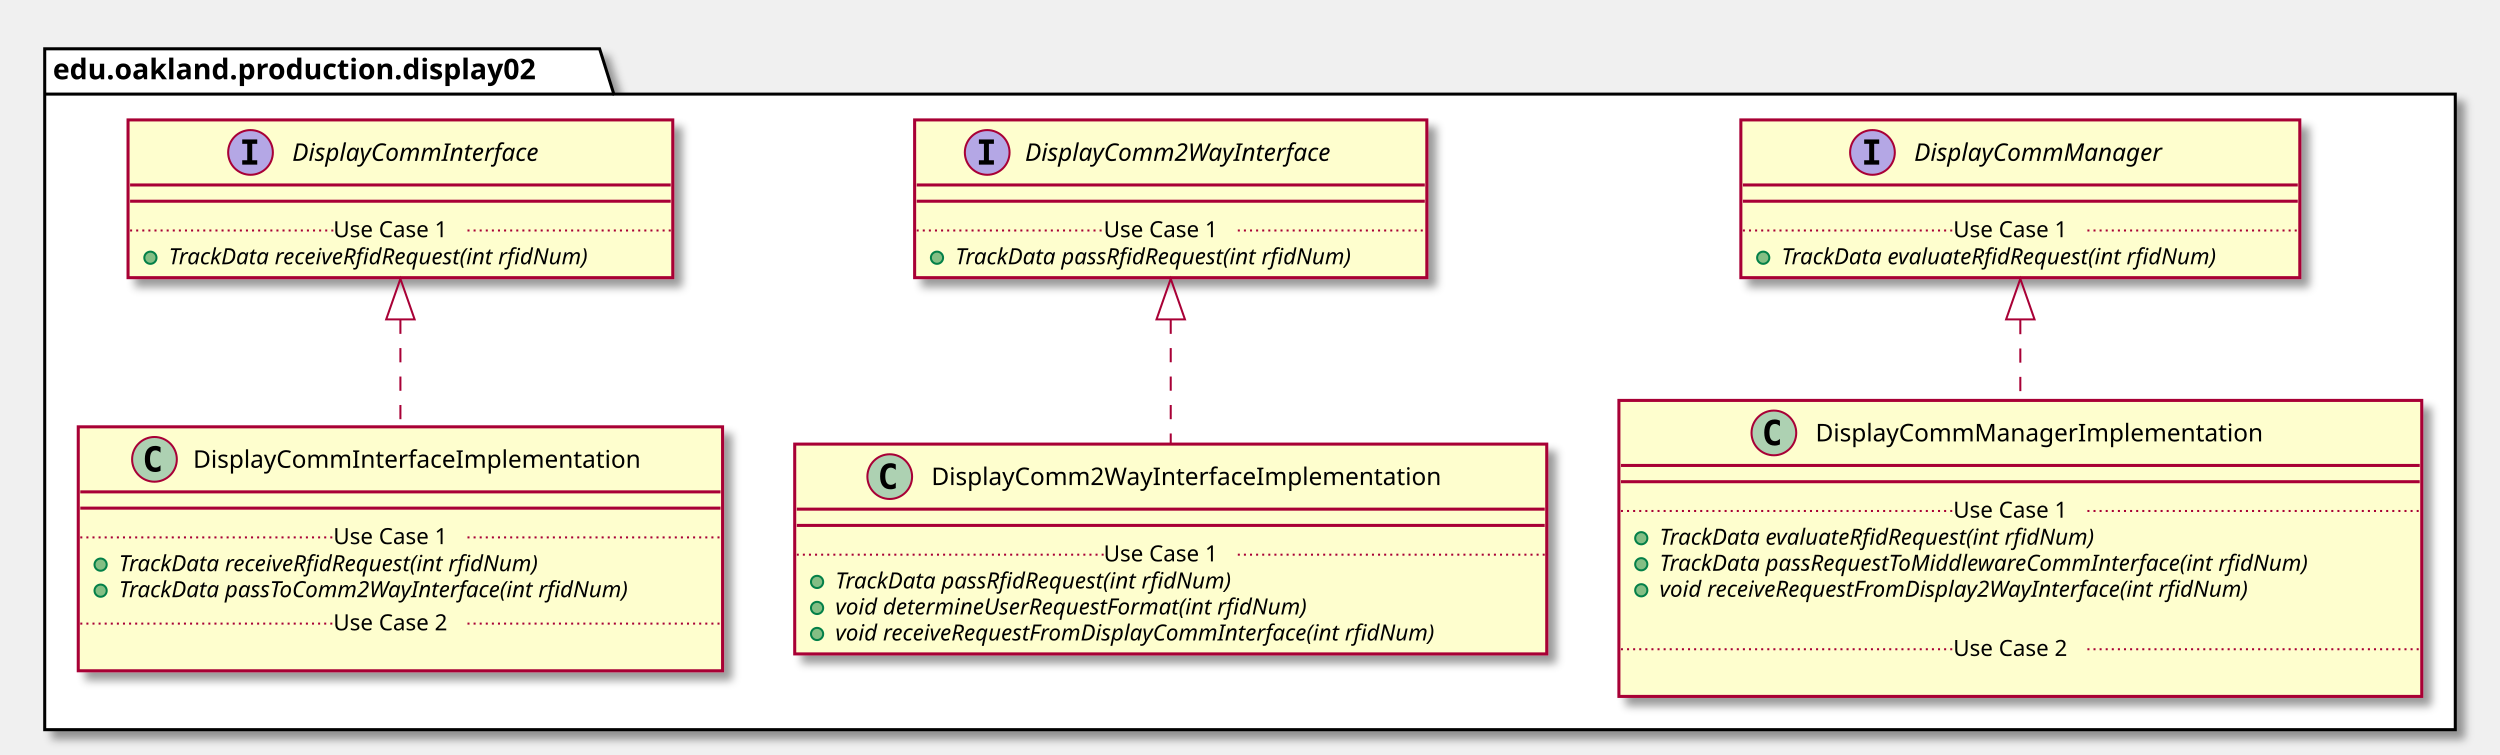
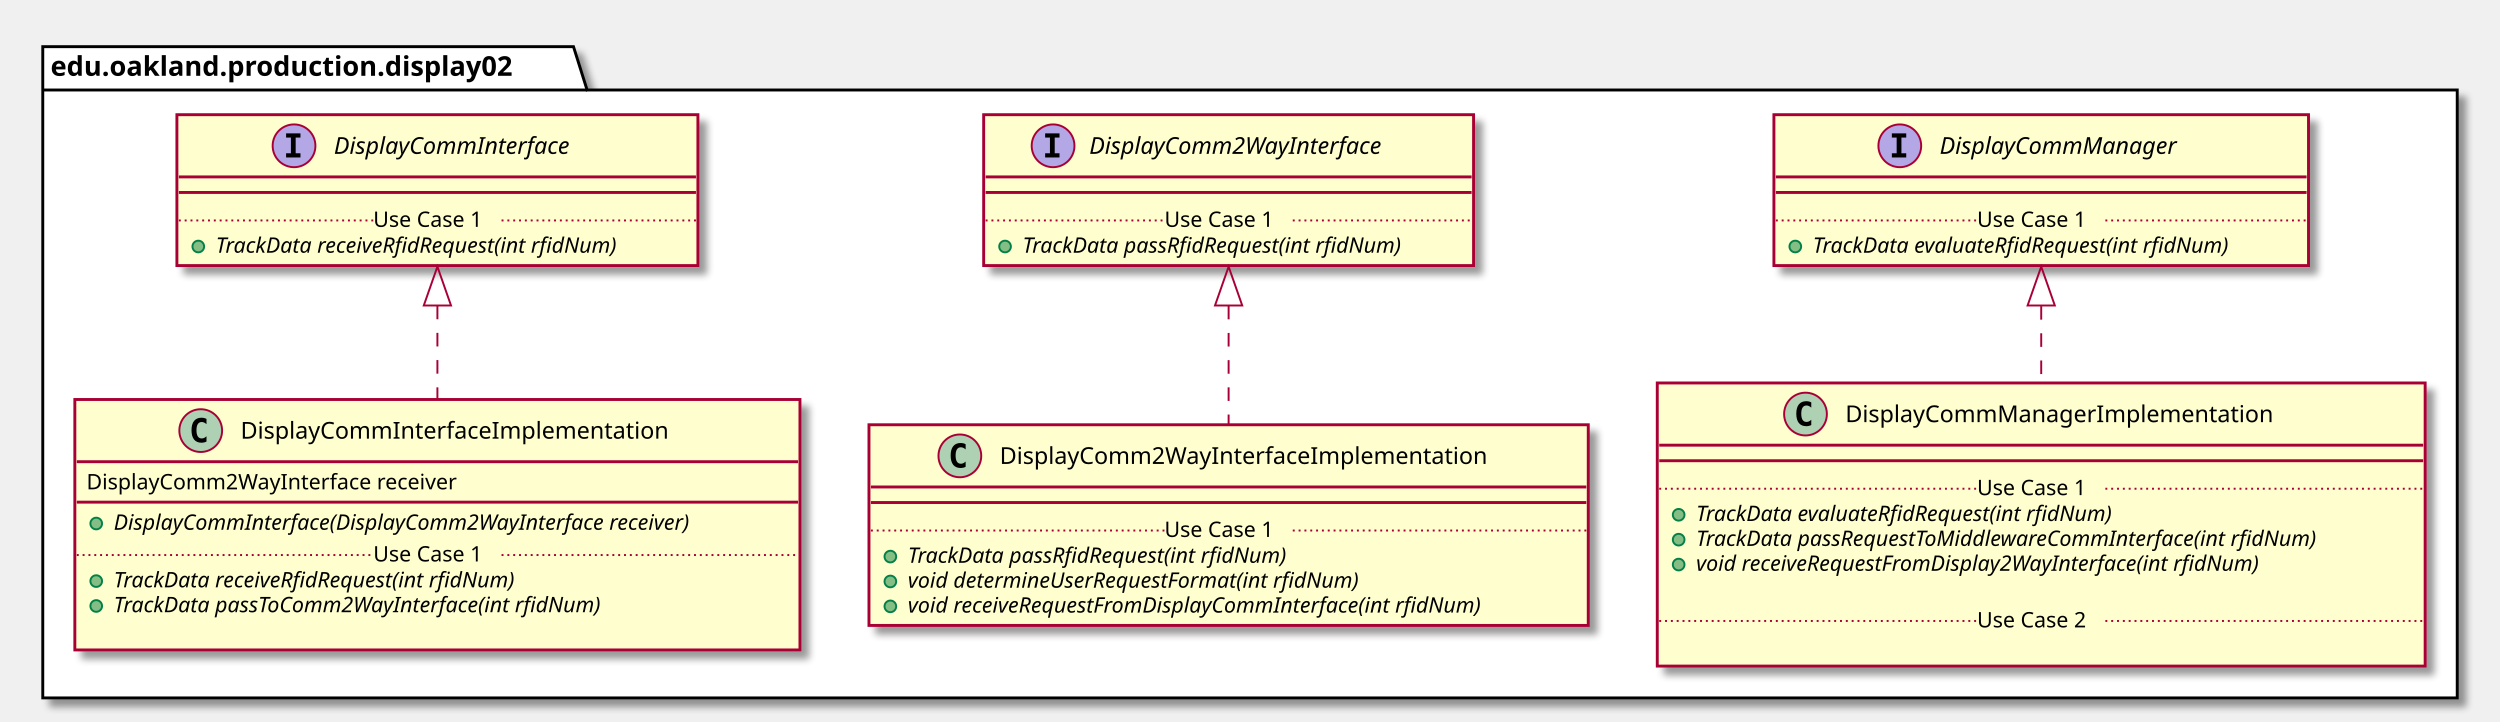
- <svg xmlns="http://www.w3.org/2000/svg" contentScriptType="application/ecmascript" contentStyleType="text/css" height="371px" preserveAspectRatio="none" style="width:1230px;height:371px;" version="1.1" viewBox="0 0 1230 371" width="1230px" zoomAndPan="magnify">
+ <svg xmlns="http://www.w3.org/2000/svg" contentScriptType="application/ecmascript" contentStyleType="text/css" height="371px" preserveAspectRatio="none" style="width:1286px;height:371px;" version="1.1" viewBox="0 0 1286 371" width="1286px" zoomAndPan="magnify">
  <defs>
-     <filter height="300%" id="f1b39wjnx83v5p" width="300%" x="-1" y="-1">
+     <filter height="300%" id="fj4na41u3xa1w" width="300%" x="-1" y="-1">
      <feGaussianBlur result="blurOut" stdDeviation="2.0" />
      <feColorMatrix in="blurOut" result="blurOut2" type="matrix" values="0 0 0 0 0 0 0 0 0 0 0 0 0 0 0 0 0 0 .4 0" />
      <feOffset dx="4.0" dy="4.0" in="blurOut2" result="blurOut3" />
      <feBlend in="SourceGraphic" in2="blurOut3" mode="normal" />
    </filter>
  </defs>
  <g>
-     <polygon fill="#FFFFFF" filter="url(#f1b39wjnx83v5p)" points="22,24,295,24,302,46.297,1208,46.297,1208,359,22,359,22,24" style="stroke: #000000; stroke-width: 1.5;" />
+     <polygon fill="#FFFFFF" filter="url(#fj4na41u3xa1w)" points="22,24,295,24,302,46.297,1264,46.297,1264,359,22,359,22,24" style="stroke: #000000; stroke-width: 1.5;" />
    <line style="stroke: #000000; stroke-width: 1.5;" x1="22" x2="302" y1="46.297" y2="46.297" />
    <text fill="#000000" font-family="sans-serif" font-size="14" font-weight="bold" lengthAdjust="spacingAndGlyphs" textLength="267" x="26" y="38.995">edu.oakland.production.display02</text>
-     <rect fill="#FEFECE" filter="url(#f1b39wjnx83v5p)" height="77.609" id="DisplayCommInterface" style="stroke: #A80036; stroke-width: 1.5;" width="268" x="63" y="59" />
-     <ellipse cx="123.25" cy="75" fill="#B4A7E5" rx="11" ry="11" style="stroke: #A80036; stroke-width: 1.0;" />
-     <path d="M119.172,70.766 L119.172,68.609 L126.562,68.609 L126.562,70.766 L124.094,70.766 L124.094,78.844 L126.562,78.844 L126.562,81 L119.172,81 L119.172,78.844 L121.641,78.844 L121.641,70.766 L119.172,70.766 Z " />
-     <text fill="#000000" font-family="sans-serif" font-size="12" font-style="italic" lengthAdjust="spacingAndGlyphs" textLength="139" x="143.75" y="79.154">DisplayCommInterface</text>
-     <line style="stroke: #A80036; stroke-width: 1.5;" x1="64" x2="330" y1="91" y2="91" />
-     <line style="stroke: #A80036; stroke-width: 1.5;" x1="64" x2="330" y1="99" y2="99" />
-     <ellipse cx="74" cy="126.805" fill="#84BE84" rx="3" ry="3" style="stroke: #038048; stroke-width: 1.0;" />
-     <text fill="#000000" font-family="sans-serif" font-size="11" font-style="italic" lengthAdjust="spacingAndGlyphs" textLength="242" x="83" y="130.015">TrackData receiveRfidRequest(int rfidNum)</text>
-     <line style="stroke: #A80036; stroke-width: 1.0; stroke-dasharray: 1.0,2.0;" x1="64" x2="164" y1="113.402" y2="113.402" />
-     <text fill="#000000" font-family="sans-serif" font-size="11" lengthAdjust="spacingAndGlyphs" textLength="66" x="164" y="116.71">Use Case 1</text>
-     <line style="stroke: #A80036; stroke-width: 1.0; stroke-dasharray: 1.0,2.0;" x1="230" x2="330" y1="113.402" y2="113.402" />
-     <rect fill="#FEFECE" filter="url(#f1b39wjnx83v5p)" height="77.609" id="DisplayComm2WayInterface" style="stroke: #A80036; stroke-width: 1.5;" width="252" x="450" y="59" />
-     <ellipse cx="485.7" cy="75" fill="#B4A7E5" rx="11" ry="11" style="stroke: #A80036; stroke-width: 1.0;" />
-     <path d="M481.622,70.766 L481.622,68.609 L489.012,68.609 L489.012,70.766 L486.544,70.766 L486.544,78.844 L489.012,78.844 L489.012,81 L481.622,81 L481.622,78.844 L484.091,78.844 L484.091,70.766 L481.622,70.766 Z " />
-     <text fill="#000000" font-family="sans-serif" font-size="12" font-style="italic" lengthAdjust="spacingAndGlyphs" textLength="174" x="504.3" y="79.154">DisplayComm2WayInterface</text>
-     <line style="stroke: #A80036; stroke-width: 1.5;" x1="451" x2="701" y1="91" y2="91" />
-     <line style="stroke: #A80036; stroke-width: 1.5;" x1="451" x2="701" y1="99" y2="99" />
-     <ellipse cx="461" cy="126.805" fill="#84BE84" rx="3" ry="3" style="stroke: #038048; stroke-width: 1.0;" />
-     <text fill="#000000" font-family="sans-serif" font-size="11" font-style="italic" lengthAdjust="spacingAndGlyphs" textLength="226" x="470" y="130.015">TrackData passRfidRequest(int rfidNum)</text>
-     <line style="stroke: #A80036; stroke-width: 1.0; stroke-dasharray: 1.0,2.0;" x1="451" x2="543" y1="113.402" y2="113.402" />
-     <text fill="#000000" font-family="sans-serif" font-size="11" lengthAdjust="spacingAndGlyphs" textLength="66" x="543" y="116.71">Use Case 1</text>
-     <line style="stroke: #A80036; stroke-width: 1.0; stroke-dasharray: 1.0,2.0;" x1="609" x2="701" y1="113.402" y2="113.402" />
-     <rect fill="#FEFECE" filter="url(#f1b39wjnx83v5p)" height="77.609" id="DisplayCommManager" style="stroke: #A80036; stroke-width: 1.5;" width="275" x="856.5" y="59" />
-     <ellipse cx="921.25" cy="75" fill="#B4A7E5" rx="11" ry="11" style="stroke: #A80036; stroke-width: 1.0;" />
-     <path d="M917.172,70.766 L917.172,68.609 L924.562,68.609 L924.562,70.766 L922.094,70.766 L922.094,78.844 L924.562,78.844 L924.562,81 L917.172,81 L917.172,78.844 L919.641,78.844 L919.641,70.766 L917.172,70.766 Z " />
-     <text fill="#000000" font-family="sans-serif" font-size="12" font-style="italic" lengthAdjust="spacingAndGlyphs" textLength="137" x="941.75" y="79.154">DisplayCommManager</text>
-     <line style="stroke: #A80036; stroke-width: 1.5;" x1="857.5" x2="1130.5" y1="91" y2="91" />
-     <line style="stroke: #A80036; stroke-width: 1.5;" x1="857.5" x2="1130.5" y1="99" y2="99" />
-     <ellipse cx="867.5" cy="126.805" fill="#84BE84" rx="3" ry="3" style="stroke: #038048; stroke-width: 1.0;" />
-     <text fill="#000000" font-family="sans-serif" font-size="11" font-style="italic" lengthAdjust="spacingAndGlyphs" textLength="249" x="876.5" y="130.015">TrackData evaluateRfidRequest(int rfidNum)</text>
-     <line style="stroke: #A80036; stroke-width: 1.0; stroke-dasharray: 1.0,2.0;" x1="857.5" x2="961" y1="113.402" y2="113.402" />
-     <text fill="#000000" font-family="sans-serif" font-size="11" lengthAdjust="spacingAndGlyphs" textLength="66" x="961" y="116.71">Use Case 1</text>
-     <line style="stroke: #A80036; stroke-width: 1.0; stroke-dasharray: 1.0,2.0;" x1="1027" x2="1130.5" y1="113.402" y2="113.402" />
-     <rect fill="#FEFECE" filter="url(#f1b39wjnx83v5p)" height="120.023" id="DisplayCommInterfaceImplementation" style="stroke: #A80036; stroke-width: 1.5;" width="317" x="38.5" y="210" />
-     <ellipse cx="76" cy="226" fill="#ADD1B2" rx="11" ry="11" style="stroke: #A80036; stroke-width: 1.0;" />
-     <path d="M78.969,231.641 Q78.391,231.938 77.75,232.078 Q77.109,232.234 76.406,232.234 Q73.906,232.234 72.578,230.594 Q71.266,228.938 71.266,225.812 Q71.266,222.688 72.578,221.031 Q73.906,219.375 76.406,219.375 Q77.109,219.375 77.75,219.531 Q78.406,219.688 78.969,219.984 L78.969,222.703 Q78.344,222.125 77.75,221.859 Q77.156,221.578 76.531,221.578 Q75.188,221.578 74.5,222.656 Q73.812,223.719 73.812,225.812 Q73.812,227.906 74.5,228.984 Q75.188,230.047 76.531,230.047 Q77.156,230.047 77.75,229.781 Q78.344,229.5 78.969,228.922 L78.969,231.641 Z " />
-     <text fill="#000000" font-family="sans-serif" font-size="12" lengthAdjust="spacingAndGlyphs" textLength="235" x="95" y="230.154">DisplayCommInterfaceImplementation</text>
-     <line style="stroke: #A80036; stroke-width: 1.5;" x1="39.5" x2="354.5" y1="242" y2="242" />
-     <line style="stroke: #A80036; stroke-width: 1.5;" x1="39.5" x2="354.5" y1="250" y2="250" />
-     <ellipse cx="49.5" cy="277.805" fill="#84BE84" rx="3" ry="3" style="stroke: #038048; stroke-width: 1.0;" />
-     <text fill="#000000" font-family="sans-serif" font-size="11" font-style="italic" lengthAdjust="spacingAndGlyphs" textLength="242" x="58.5" y="281.015">TrackData receiveRfidRequest(int rfidNum)</text>
-     <ellipse cx="49.5" cy="290.609" fill="#84BE84" rx="3" ry="3" style="stroke: #038048; stroke-width: 1.0;" />
-     <text fill="#000000" font-family="sans-serif" font-size="11" font-style="italic" lengthAdjust="spacingAndGlyphs" textLength="291" x="58.5" y="293.82">TrackData passToComm2WayInterface(int rfidNum)</text>
-     <line style="stroke: #A80036; stroke-width: 1.0; stroke-dasharray: 1.0,2.0;" x1="39.5" x2="164" y1="264.402" y2="264.402" />
-     <text fill="#000000" font-family="sans-serif" font-size="11" lengthAdjust="spacingAndGlyphs" textLength="66" x="164" y="267.71">Use Case 1</text>
-     <line style="stroke: #A80036; stroke-width: 1.0; stroke-dasharray: 1.0,2.0;" x1="230" x2="354.5" y1="264.402" y2="264.402" />
-     <text fill="#000000" font-family="sans-serif" font-size="11" lengthAdjust="spacingAndGlyphs" textLength="0" x="48.5" y="323.429" />
-     <line style="stroke: #A80036; stroke-width: 1.0; stroke-dasharray: 1.0,2.0;" x1="39.5" x2="164" y1="306.816" y2="306.816" />
-     <text fill="#000000" font-family="sans-serif" font-size="11" lengthAdjust="spacingAndGlyphs" textLength="66" x="164" y="310.125">Use Case 2</text>
-     <line style="stroke: #A80036; stroke-width: 1.0; stroke-dasharray: 1.0,2.0;" x1="230" x2="354.5" y1="306.816" y2="306.816" />
-     <rect fill="#FEFECE" filter="url(#f1b39wjnx83v5p)" height="103.219" id="DisplayComm2WayInterfaceImplementation" style="stroke: #A80036; stroke-width: 1.5;" width="370" x="391" y="218.5" />
-     <ellipse cx="437.75" cy="234.5" fill="#ADD1B2" rx="11" ry="11" style="stroke: #A80036; stroke-width: 1.0;" />
-     <path d="M440.719,240.141 Q440.141,240.438 439.5,240.578 Q438.859,240.734 438.156,240.734 Q435.656,240.734 434.328,239.094 Q433.016,237.438 433.016,234.312 Q433.016,231.188 434.328,229.531 Q435.656,227.875 438.156,227.875 Q438.859,227.875 439.5,228.031 Q440.156,228.188 440.719,228.484 L440.719,231.203 Q440.094,230.625 439.5,230.359 Q438.906,230.078 438.281,230.078 Q436.938,230.078 436.25,231.156 Q435.562,232.219 435.562,234.312 Q435.562,236.406 436.25,237.484 Q436.938,238.547 438.281,238.547 Q438.906,238.547 439.5,238.281 Q440.094,238 440.719,237.422 L440.719,240.141 Z " />
-     <text fill="#000000" font-family="sans-serif" font-size="12" lengthAdjust="spacingAndGlyphs" textLength="268" x="458.25" y="238.654">DisplayComm2WayInterfaceImplementation</text>
-     <line style="stroke: #A80036; stroke-width: 1.5;" x1="392" x2="760" y1="250.5" y2="250.5" />
-     <line style="stroke: #A80036; stroke-width: 1.5;" x1="392" x2="760" y1="258.5" y2="258.5" />
-     <ellipse cx="402" cy="286.305" fill="#84BE84" rx="3" ry="3" style="stroke: #038048; stroke-width: 1.0;" />
-     <text fill="#000000" font-family="sans-serif" font-size="11" font-style="italic" lengthAdjust="spacingAndGlyphs" textLength="226" x="411" y="289.515">TrackData passRfidRequest(int rfidNum)</text>
-     <ellipse cx="402" cy="299.109" fill="#84BE84" rx="3" ry="3" style="stroke: #038048; stroke-width: 1.0;" />
-     <text fill="#000000" font-family="sans-serif" font-size="11" font-style="italic" lengthAdjust="spacingAndGlyphs" textLength="269" x="411" y="302.32">void determineUserRequestFormat(int rfidNum)</text>
-     <ellipse cx="402" cy="311.914" fill="#84BE84" rx="3" ry="3" style="stroke: #038048; stroke-width: 1.0;" />
-     <text fill="#000000" font-family="sans-serif" font-size="11" font-style="italic" lengthAdjust="spacingAndGlyphs" textLength="344" x="411" y="315.125">void receiveRequestFromDisplayCommInterface(int rfidNum)</text>
-     <line style="stroke: #A80036; stroke-width: 1.0; stroke-dasharray: 1.0,2.0;" x1="392" x2="543" y1="272.902" y2="272.902" />
-     <text fill="#000000" font-family="sans-serif" font-size="11" lengthAdjust="spacingAndGlyphs" textLength="66" x="543" y="276.21">Use Case 1</text>
-     <line style="stroke: #A80036; stroke-width: 1.0; stroke-dasharray: 1.0,2.0;" x1="609" x2="760" y1="272.902" y2="272.902" />
-     <rect fill="#FEFECE" filter="url(#f1b39wjnx83v5p)" height="145.633" id="DisplayCommManagerImplementation" style="stroke: #A80036; stroke-width: 1.5;" width="395" x="796.5" y="197" />
-     <ellipse cx="872.75" cy="213" fill="#ADD1B2" rx="11" ry="11" style="stroke: #A80036; stroke-width: 1.0;" />
-     <path d="M875.719,218.641 Q875.141,218.938 874.5,219.078 Q873.859,219.234 873.156,219.234 Q870.656,219.234 869.328,217.594 Q868.016,215.938 868.016,212.812 Q868.016,209.688 869.328,208.031 Q870.656,206.375 873.156,206.375 Q873.859,206.375 874.5,206.531 Q875.156,206.688 875.719,206.984 L875.719,209.703 Q875.094,209.125 874.5,208.859 Q873.906,208.578 873.281,208.578 Q871.938,208.578 871.25,209.656 Q870.562,210.719 870.562,212.812 Q870.562,214.906 871.25,215.984 Q871.938,217.047 873.281,217.047 Q873.906,217.047 874.5,216.781 Q875.094,216.5 875.719,215.922 L875.719,218.641 Z " />
-     <text fill="#000000" font-family="sans-serif" font-size="12" lengthAdjust="spacingAndGlyphs" textLength="234" x="893.25" y="217.154">DisplayCommManagerImplementation</text>
-     <line style="stroke: #A80036; stroke-width: 1.5;" x1="797.5" x2="1190.5" y1="229" y2="229" />
-     <line style="stroke: #A80036; stroke-width: 1.5;" x1="797.5" x2="1190.5" y1="237" y2="237" />
-     <ellipse cx="807.5" cy="264.805" fill="#84BE84" rx="3" ry="3" style="stroke: #038048; stroke-width: 1.0;" />
-     <text fill="#000000" font-family="sans-serif" font-size="11" font-style="italic" lengthAdjust="spacingAndGlyphs" textLength="249" x="816.5" y="268.015">TrackData evaluateRfidRequest(int rfidNum)</text>
-     <ellipse cx="807.5" cy="277.609" fill="#84BE84" rx="3" ry="3" style="stroke: #038048; stroke-width: 1.0;" />
-     <text fill="#000000" font-family="sans-serif" font-size="11" font-style="italic" lengthAdjust="spacingAndGlyphs" textLength="369" x="816.5" y="280.82">TrackData passRequestToMiddlewareCommInterface(int rfidNum)</text>
-     <ellipse cx="807.5" cy="290.414" fill="#84BE84" rx="3" ry="3" style="stroke: #038048; stroke-width: 1.0;" />
-     <text fill="#000000" font-family="sans-serif" font-size="11" font-style="italic" lengthAdjust="spacingAndGlyphs" textLength="339" x="816.5" y="293.625">void receiveRequestFromDisplay2WayInterface(int rfidNum)</text>
-     <text fill="#000000" font-family="sans-serif" font-size="11" lengthAdjust="spacingAndGlyphs" textLength="0" x="820.5" y="306.429" />
-     <line style="stroke: #A80036; stroke-width: 1.0; stroke-dasharray: 1.0,2.0;" x1="797.5" x2="961" y1="251.402" y2="251.402" />
-     <text fill="#000000" font-family="sans-serif" font-size="11" lengthAdjust="spacingAndGlyphs" textLength="66" x="961" y="254.71">Use Case 1</text>
-     <line style="stroke: #A80036; stroke-width: 1.0; stroke-dasharray: 1.0,2.0;" x1="1027" x2="1190.5" y1="251.402" y2="251.402" />
-     <text fill="#000000" font-family="sans-serif" font-size="11" lengthAdjust="spacingAndGlyphs" textLength="0" x="806.5" y="336.039" />
-     <line style="stroke: #A80036; stroke-width: 1.0; stroke-dasharray: 1.0,2.0;" x1="797.5" x2="961" y1="319.426" y2="319.426" />
-     <text fill="#000000" font-family="sans-serif" font-size="11" lengthAdjust="spacingAndGlyphs" textLength="66" x="961" y="322.734">Use Case 2</text>
-     <line style="stroke: #A80036; stroke-width: 1.0; stroke-dasharray: 1.0,2.0;" x1="1027" x2="1190.5" y1="319.426" y2="319.426" />
-     <path d="M197,157.26 C197,174.28 197,192.88 197,209.95 " fill="none" id="DisplayCommInterface&lt;-DisplayCommInterfaceImplementation" style="stroke: #A80036; stroke-width: 1.0; stroke-dasharray: 7.0,7.0;" />
-     <polygon fill="none" points="190,157.15,197,137.15,204,157.15,190,157.15" style="stroke: #A80036; stroke-width: 1.0;" />
-     <path d="M576,157.25 C576,177.12 576,199.17 576,218.4 " fill="none" id="DisplayComm2WayInterface&lt;-DisplayComm2WayInterfaceImplementation" style="stroke: #A80036; stroke-width: 1.0; stroke-dasharray: 7.0,7.0;" />
-     <polygon fill="none" points="569,157.15,576,137.15,583,157.15,569,157.15" style="stroke: #A80036; stroke-width: 1.0;" />
-     <path d="M994,157.43 C994,170.11 994,183.67 994,196.81 " fill="none" id="DisplayCommManager&lt;-DisplayCommManagerImplementation" style="stroke: #A80036; stroke-width: 1.0; stroke-dasharray: 7.0,7.0;" />
-     <polygon fill="none" points="987,157.15,994,137.15,1001,157.15,987,157.15" style="stroke: #A80036; stroke-width: 1.0;" />
+     <rect fill="#FEFECE" filter="url(#fj4na41u3xa1w)" height="77.609" id="DisplayCommInterface" style="stroke: #A80036; stroke-width: 1.5;" width="268" x="91" y="59" />
+     <ellipse cx="151.25" cy="75" fill="#B4A7E5" rx="11" ry="11" style="stroke: #A80036; stroke-width: 1.0;" />
+     <path d="M147.172,70.766 L147.172,68.609 L154.562,68.609 L154.562,70.766 L152.094,70.766 L152.094,78.844 L154.562,78.844 L154.562,81 L147.172,81 L147.172,78.844 L149.641,78.844 L149.641,70.766 L147.172,70.766 Z " />
+     <text fill="#000000" font-family="sans-serif" font-size="12" font-style="italic" lengthAdjust="spacingAndGlyphs" textLength="139" x="171.75" y="79.154">DisplayCommInterface</text>
+     <line style="stroke: #A80036; stroke-width: 1.5;" x1="92" x2="358" y1="91" y2="91" />
+     <line style="stroke: #A80036; stroke-width: 1.5;" x1="92" x2="358" y1="99" y2="99" />
+     <ellipse cx="102" cy="126.805" fill="#84BE84" rx="3" ry="3" style="stroke: #038048; stroke-width: 1.0;" />
+     <text fill="#000000" font-family="sans-serif" font-size="11" font-style="italic" lengthAdjust="spacingAndGlyphs" textLength="242" x="111" y="130.015">TrackData receiveRfidRequest(int rfidNum)</text>
+     <line style="stroke: #A80036; stroke-width: 1.0; stroke-dasharray: 1.0,2.0;" x1="92" x2="192" y1="113.402" y2="113.402" />
+     <text fill="#000000" font-family="sans-serif" font-size="11" lengthAdjust="spacingAndGlyphs" textLength="66" x="192" y="116.71">Use Case 1</text>
+     <line style="stroke: #A80036; stroke-width: 1.0; stroke-dasharray: 1.0,2.0;" x1="258" x2="358" y1="113.402" y2="113.402" />
+     <rect fill="#FEFECE" filter="url(#fj4na41u3xa1w)" height="77.609" id="DisplayComm2WayInterface" style="stroke: #A80036; stroke-width: 1.5;" width="252" x="506" y="59" />
+     <ellipse cx="541.7" cy="75" fill="#B4A7E5" rx="11" ry="11" style="stroke: #A80036; stroke-width: 1.0;" />
+     <path d="M537.622,70.766 L537.622,68.609 L545.013,68.609 L545.013,70.766 L542.544,70.766 L542.544,78.844 L545.013,78.844 L545.013,81 L537.622,81 L537.622,78.844 L540.091,78.844 L540.091,70.766 L537.622,70.766 Z " />
+     <text fill="#000000" font-family="sans-serif" font-size="12" font-style="italic" lengthAdjust="spacingAndGlyphs" textLength="174" x="560.3" y="79.154">DisplayComm2WayInterface</text>
+     <line style="stroke: #A80036; stroke-width: 1.5;" x1="507" x2="757" y1="91" y2="91" />
+     <line style="stroke: #A80036; stroke-width: 1.5;" x1="507" x2="757" y1="99" y2="99" />
+     <ellipse cx="517" cy="126.805" fill="#84BE84" rx="3" ry="3" style="stroke: #038048; stroke-width: 1.0;" />
+     <text fill="#000000" font-family="sans-serif" font-size="11" font-style="italic" lengthAdjust="spacingAndGlyphs" textLength="226" x="526" y="130.015">TrackData passRfidRequest(int rfidNum)</text>
+     <line style="stroke: #A80036; stroke-width: 1.0; stroke-dasharray: 1.0,2.0;" x1="507" x2="599" y1="113.402" y2="113.402" />
+     <text fill="#000000" font-family="sans-serif" font-size="11" lengthAdjust="spacingAndGlyphs" textLength="66" x="599" y="116.71">Use Case 1</text>
+     <line style="stroke: #A80036; stroke-width: 1.0; stroke-dasharray: 1.0,2.0;" x1="665" x2="757" y1="113.402" y2="113.402" />
+     <rect fill="#FEFECE" filter="url(#fj4na41u3xa1w)" height="77.609" id="DisplayCommManager" style="stroke: #A80036; stroke-width: 1.5;" width="275" x="912.5" y="59" />
+     <ellipse cx="977.25" cy="75" fill="#B4A7E5" rx="11" ry="11" style="stroke: #A80036; stroke-width: 1.0;" />
+     <path d="M973.172,70.766 L973.172,68.609 L980.562,68.609 L980.562,70.766 L978.094,70.766 L978.094,78.844 L980.562,78.844 L980.562,81 L973.172,81 L973.172,78.844 L975.641,78.844 L975.641,70.766 L973.172,70.766 Z " />
+     <text fill="#000000" font-family="sans-serif" font-size="12" font-style="italic" lengthAdjust="spacingAndGlyphs" textLength="137" x="997.75" y="79.154">DisplayCommManager</text>
+     <line style="stroke: #A80036; stroke-width: 1.5;" x1="913.5" x2="1186.5" y1="91" y2="91" />
+     <line style="stroke: #A80036; stroke-width: 1.5;" x1="913.5" x2="1186.5" y1="99" y2="99" />
+     <ellipse cx="923.5" cy="126.805" fill="#84BE84" rx="3" ry="3" style="stroke: #038048; stroke-width: 1.0;" />
+     <text fill="#000000" font-family="sans-serif" font-size="11" font-style="italic" lengthAdjust="spacingAndGlyphs" textLength="249" x="932.5" y="130.015">TrackData evaluateRfidRequest(int rfidNum)</text>
+     <line style="stroke: #A80036; stroke-width: 1.0; stroke-dasharray: 1.0,2.0;" x1="913.5" x2="1017" y1="113.402" y2="113.402" />
+     <text fill="#000000" font-family="sans-serif" font-size="11" lengthAdjust="spacingAndGlyphs" textLength="66" x="1017" y="116.71">Use Case 1</text>
+     <line style="stroke: #A80036; stroke-width: 1.0; stroke-dasharray: 1.0,2.0;" x1="1083" x2="1186.5" y1="113.402" y2="113.402" />
+     <rect fill="#FEFECE" filter="url(#fj4na41u3xa1w)" height="128.828" id="DisplayCommInterfaceImplementation" style="stroke: #A80036; stroke-width: 1.5;" width="373" x="38.5" y="205.5" />
+     <ellipse cx="103.25" cy="221.5" fill="#ADD1B2" rx="11" ry="11" style="stroke: #A80036; stroke-width: 1.0;" />
+     <path d="M106.219,227.141 Q105.641,227.438 105,227.578 Q104.359,227.734 103.656,227.734 Q101.156,227.734 99.828,226.094 Q98.516,224.438 98.516,221.312 Q98.516,218.188 99.828,216.531 Q101.156,214.875 103.656,214.875 Q104.359,214.875 105,215.031 Q105.656,215.188 106.219,215.484 L106.219,218.203 Q105.594,217.625 105,217.359 Q104.406,217.078 103.781,217.078 Q102.438,217.078 101.75,218.156 Q101.062,219.219 101.062,221.312 Q101.062,223.406 101.75,224.484 Q102.438,225.547 103.781,225.547 Q104.406,225.547 105,225.281 Q105.594,225 106.219,224.422 L106.219,227.141 Z " />
+     <text fill="#000000" font-family="sans-serif" font-size="12" lengthAdjust="spacingAndGlyphs" textLength="235" x="123.75" y="225.654">DisplayCommInterfaceImplementation</text>
+     <line style="stroke: #A80036; stroke-width: 1.5;" x1="39.5" x2="410.5" y1="237.5" y2="237.5" />
+     <text fill="#000000" font-family="sans-serif" font-size="11" lengthAdjust="spacingAndGlyphs" textLength="207" x="44.5" y="251.71">DisplayComm2WayInterface receiver</text>
+     <line style="stroke: #A80036; stroke-width: 1.5;" x1="39.5" x2="410.5" y1="258.305" y2="258.305" />
+     <ellipse cx="49.5" cy="269.305" fill="#84BE84" rx="3" ry="3" style="stroke: #038048; stroke-width: 1.0;" />
+     <text fill="#000000" font-family="sans-serif" font-size="11" font-style="italic" lengthAdjust="spacingAndGlyphs" textLength="347" x="58.5" y="272.515">DisplayCommInterface(DisplayComm2WayInterface receiver)</text>
+     <ellipse cx="49.5" cy="298.914" fill="#84BE84" rx="3" ry="3" style="stroke: #038048; stroke-width: 1.0;" />
+     <text fill="#000000" font-family="sans-serif" font-size="11" font-style="italic" lengthAdjust="spacingAndGlyphs" textLength="242" x="58.5" y="302.125">TrackData receiveRfidRequest(int rfidNum)</text>
+     <ellipse cx="49.5" cy="311.719" fill="#84BE84" rx="3" ry="3" style="stroke: #038048; stroke-width: 1.0;" />
+     <text fill="#000000" font-family="sans-serif" font-size="11" font-style="italic" lengthAdjust="spacingAndGlyphs" textLength="291" x="58.5" y="314.929">TrackData passToComm2WayInterface(int rfidNum)</text>
+     <text fill="#000000" font-family="sans-serif" font-size="11" lengthAdjust="spacingAndGlyphs" textLength="0" x="62.5" y="327.734" />
+     <line style="stroke: #A80036; stroke-width: 1.0; stroke-dasharray: 1.0,2.0;" x1="39.5" x2="192" y1="285.512" y2="285.512" />
+     <text fill="#000000" font-family="sans-serif" font-size="11" lengthAdjust="spacingAndGlyphs" textLength="66" x="192" y="288.82">Use Case 1</text>
+     <line style="stroke: #A80036; stroke-width: 1.0; stroke-dasharray: 1.0,2.0;" x1="258" x2="410.5" y1="285.512" y2="285.512" />
+     <rect fill="#FEFECE" filter="url(#fj4na41u3xa1w)" height="103.219" id="DisplayComm2WayInterfaceImplementation" style="stroke: #A80036; stroke-width: 1.5;" width="370" x="447" y="218.5" />
+     <ellipse cx="493.75" cy="234.5" fill="#ADD1B2" rx="11" ry="11" style="stroke: #A80036; stroke-width: 1.0;" />
+     <path d="M496.719,240.141 Q496.141,240.438 495.5,240.578 Q494.859,240.734 494.156,240.734 Q491.656,240.734 490.328,239.094 Q489.016,237.438 489.016,234.312 Q489.016,231.188 490.328,229.531 Q491.656,227.875 494.156,227.875 Q494.859,227.875 495.5,228.031 Q496.156,228.188 496.719,228.484 L496.719,231.203 Q496.094,230.625 495.5,230.359 Q494.906,230.078 494.281,230.078 Q492.938,230.078 492.25,231.156 Q491.562,232.219 491.562,234.312 Q491.562,236.406 492.25,237.484 Q492.938,238.547 494.281,238.547 Q494.906,238.547 495.5,238.281 Q496.094,238 496.719,237.422 L496.719,240.141 Z " />
+     <text fill="#000000" font-family="sans-serif" font-size="12" lengthAdjust="spacingAndGlyphs" textLength="268" x="514.25" y="238.654">DisplayComm2WayInterfaceImplementation</text>
+     <line style="stroke: #A80036; stroke-width: 1.5;" x1="448" x2="816" y1="250.5" y2="250.5" />
+     <line style="stroke: #A80036; stroke-width: 1.5;" x1="448" x2="816" y1="258.5" y2="258.5" />
+     <ellipse cx="458" cy="286.305" fill="#84BE84" rx="3" ry="3" style="stroke: #038048; stroke-width: 1.0;" />
+     <text fill="#000000" font-family="sans-serif" font-size="11" font-style="italic" lengthAdjust="spacingAndGlyphs" textLength="226" x="467" y="289.515">TrackData passRfidRequest(int rfidNum)</text>
+     <ellipse cx="458" cy="299.109" fill="#84BE84" rx="3" ry="3" style="stroke: #038048; stroke-width: 1.0;" />
+     <text fill="#000000" font-family="sans-serif" font-size="11" font-style="italic" lengthAdjust="spacingAndGlyphs" textLength="269" x="467" y="302.32">void determineUserRequestFormat(int rfidNum)</text>
+     <ellipse cx="458" cy="311.914" fill="#84BE84" rx="3" ry="3" style="stroke: #038048; stroke-width: 1.0;" />
+     <text fill="#000000" font-family="sans-serif" font-size="11" font-style="italic" lengthAdjust="spacingAndGlyphs" textLength="344" x="467" y="315.125">void receiveRequestFromDisplayCommInterface(int rfidNum)</text>
+     <line style="stroke: #A80036; stroke-width: 1.0; stroke-dasharray: 1.0,2.0;" x1="448" x2="599" y1="272.902" y2="272.902" />
+     <text fill="#000000" font-family="sans-serif" font-size="11" lengthAdjust="spacingAndGlyphs" textLength="66" x="599" y="276.21">Use Case 1</text>
+     <line style="stroke: #A80036; stroke-width: 1.0; stroke-dasharray: 1.0,2.0;" x1="665" x2="816" y1="272.902" y2="272.902" />
+     <rect fill="#FEFECE" filter="url(#fj4na41u3xa1w)" height="145.633" id="DisplayCommManagerImplementation" style="stroke: #A80036; stroke-width: 1.5;" width="395" x="852.5" y="197" />
+     <ellipse cx="928.75" cy="213" fill="#ADD1B2" rx="11" ry="11" style="stroke: #A80036; stroke-width: 1.0;" />
+     <path d="M931.719,218.641 Q931.141,218.938 930.5,219.078 Q929.859,219.234 929.156,219.234 Q926.656,219.234 925.328,217.594 Q924.016,215.938 924.016,212.812 Q924.016,209.688 925.328,208.031 Q926.656,206.375 929.156,206.375 Q929.859,206.375 930.5,206.531 Q931.156,206.688 931.719,206.984 L931.719,209.703 Q931.094,209.125 930.5,208.859 Q929.906,208.578 929.281,208.578 Q927.938,208.578 927.25,209.656 Q926.562,210.719 926.562,212.812 Q926.562,214.906 927.25,215.984 Q927.938,217.047 929.281,217.047 Q929.906,217.047 930.5,216.781 Q931.094,216.5 931.719,215.922 L931.719,218.641 Z " />
+     <text fill="#000000" font-family="sans-serif" font-size="12" lengthAdjust="spacingAndGlyphs" textLength="234" x="949.25" y="217.154">DisplayCommManagerImplementation</text>
+     <line style="stroke: #A80036; stroke-width: 1.5;" x1="853.5" x2="1246.5" y1="229" y2="229" />
+     <line style="stroke: #A80036; stroke-width: 1.5;" x1="853.5" x2="1246.5" y1="237" y2="237" />
+     <ellipse cx="863.5" cy="264.805" fill="#84BE84" rx="3" ry="3" style="stroke: #038048; stroke-width: 1.0;" />
+     <text fill="#000000" font-family="sans-serif" font-size="11" font-style="italic" lengthAdjust="spacingAndGlyphs" textLength="249" x="872.5" y="268.015">TrackData evaluateRfidRequest(int rfidNum)</text>
+     <ellipse cx="863.5" cy="277.609" fill="#84BE84" rx="3" ry="3" style="stroke: #038048; stroke-width: 1.0;" />
+     <text fill="#000000" font-family="sans-serif" font-size="11" font-style="italic" lengthAdjust="spacingAndGlyphs" textLength="369" x="872.5" y="280.82">TrackData passRequestToMiddlewareCommInterface(int rfidNum)</text>
+     <ellipse cx="863.5" cy="290.414" fill="#84BE84" rx="3" ry="3" style="stroke: #038048; stroke-width: 1.0;" />
+     <text fill="#000000" font-family="sans-serif" font-size="11" font-style="italic" lengthAdjust="spacingAndGlyphs" textLength="339" x="872.5" y="293.625">void receiveRequestFromDisplay2WayInterface(int rfidNum)</text>
+     <text fill="#000000" font-family="sans-serif" font-size="11" lengthAdjust="spacingAndGlyphs" textLength="0" x="876.5" y="306.429" />
+     <line style="stroke: #A80036; stroke-width: 1.0; stroke-dasharray: 1.0,2.0;" x1="853.5" x2="1017" y1="251.402" y2="251.402" />
+     <text fill="#000000" font-family="sans-serif" font-size="11" lengthAdjust="spacingAndGlyphs" textLength="66" x="1017" y="254.71">Use Case 1</text>
+     <line style="stroke: #A80036; stroke-width: 1.0; stroke-dasharray: 1.0,2.0;" x1="1083" x2="1246.5" y1="251.402" y2="251.402" />
+     <text fill="#000000" font-family="sans-serif" font-size="11" lengthAdjust="spacingAndGlyphs" textLength="0" x="862.5" y="336.039" />
+     <line style="stroke: #A80036; stroke-width: 1.0; stroke-dasharray: 1.0,2.0;" x1="853.5" x2="1017" y1="319.426" y2="319.426" />
+     <text fill="#000000" font-family="sans-serif" font-size="11" lengthAdjust="spacingAndGlyphs" textLength="66" x="1017" y="322.734">Use Case 2</text>
+     <line style="stroke: #A80036; stroke-width: 1.0; stroke-dasharray: 1.0,2.0;" x1="1083" x2="1246.5" y1="319.426" y2="319.426" />
+     <path d="M225,157.23 C225,172.71 225,189.52 225,205.28 " fill="none" id="DisplayCommInterface&lt;-DisplayCommInterfaceImplementation" style="stroke: #A80036; stroke-width: 1.0; stroke-dasharray: 7.0,7.0;" />
+     <polygon fill="none" points="218,157.15,225,137.15,232,157.15,218,157.15" style="stroke: #A80036; stroke-width: 1.0;" />
+     <path d="M632,157.25 C632,177.12 632,199.17 632,218.4 " fill="none" id="DisplayComm2WayInterface&lt;-DisplayComm2WayInterfaceImplementation" style="stroke: #A80036; stroke-width: 1.0; stroke-dasharray: 7.0,7.0;" />
+     <polygon fill="none" points="625,157.15,632,137.15,639,157.15,625,157.15" style="stroke: #A80036; stroke-width: 1.0;" />
+     <path d="M1050,157.43 C1050,170.11 1050,183.67 1050,196.81 " fill="none" id="DisplayCommManager&lt;-DisplayCommManagerImplementation" style="stroke: #A80036; stroke-width: 1.0; stroke-dasharray: 7.0,7.0;" />
+     <polygon fill="none" points="1043,157.15,1050,137.15,1057,157.15,1043,157.15" style="stroke: #A80036; stroke-width: 1.0;" />
  </g>
</svg>
